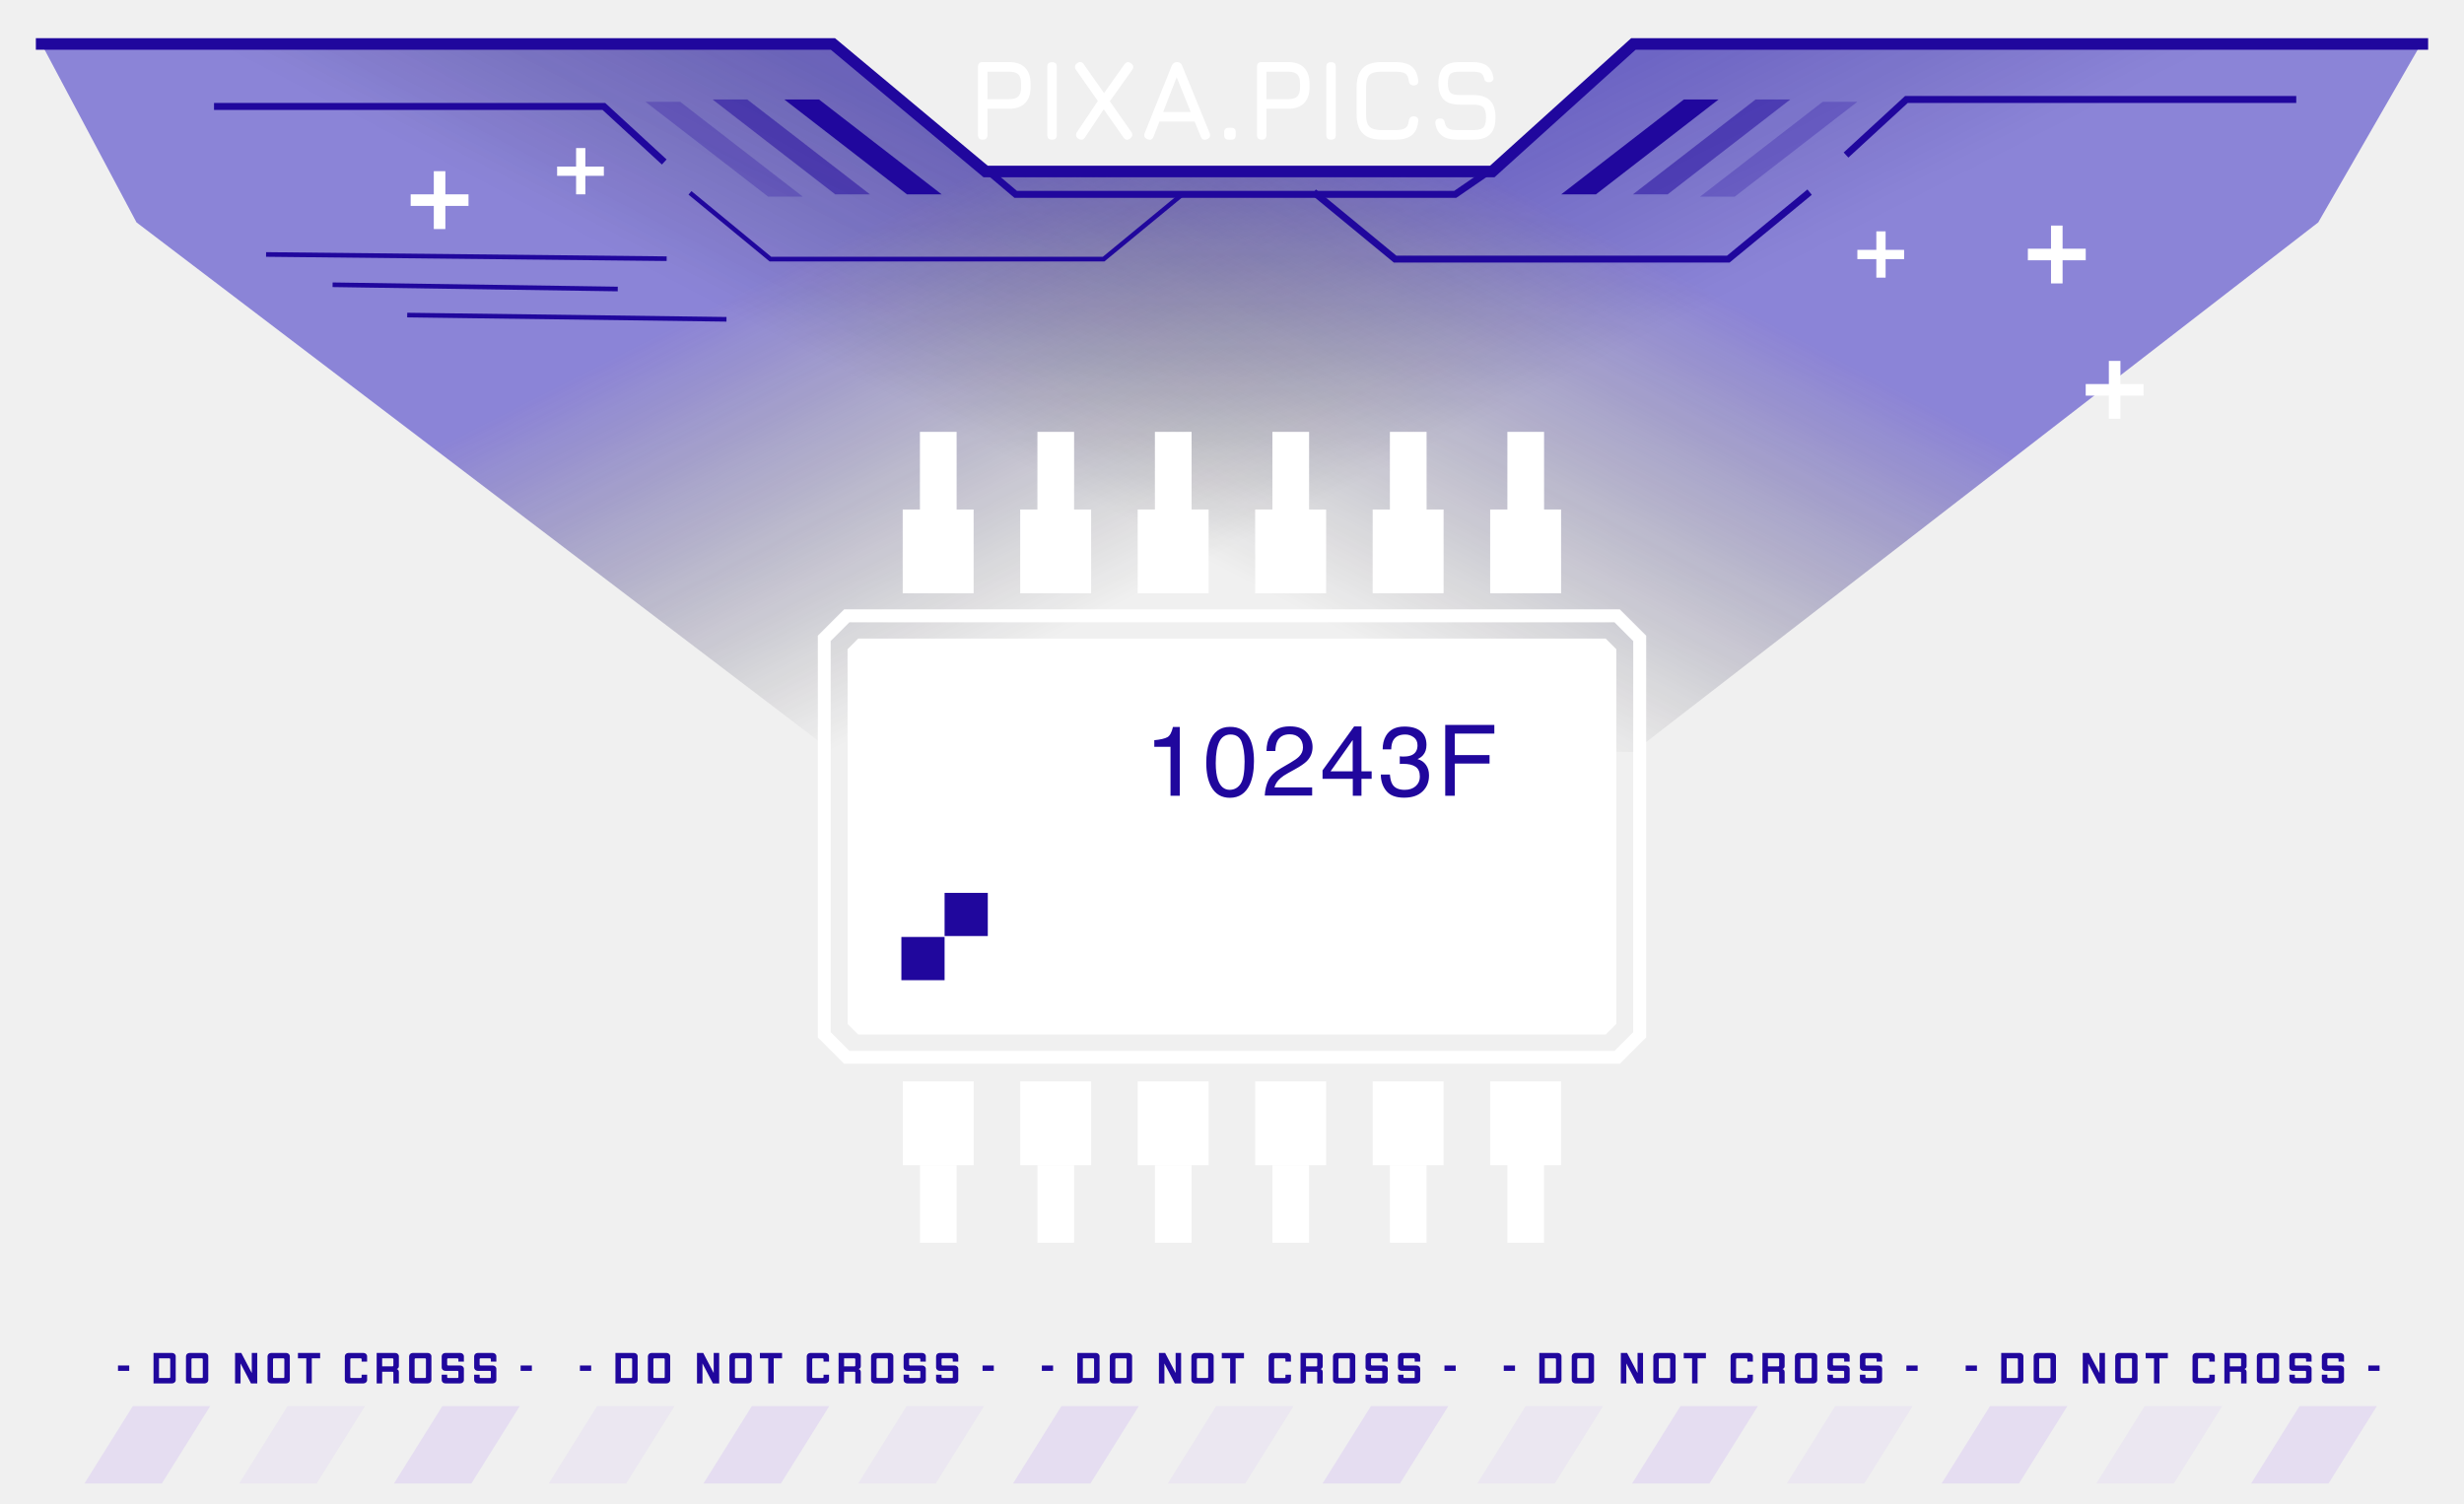
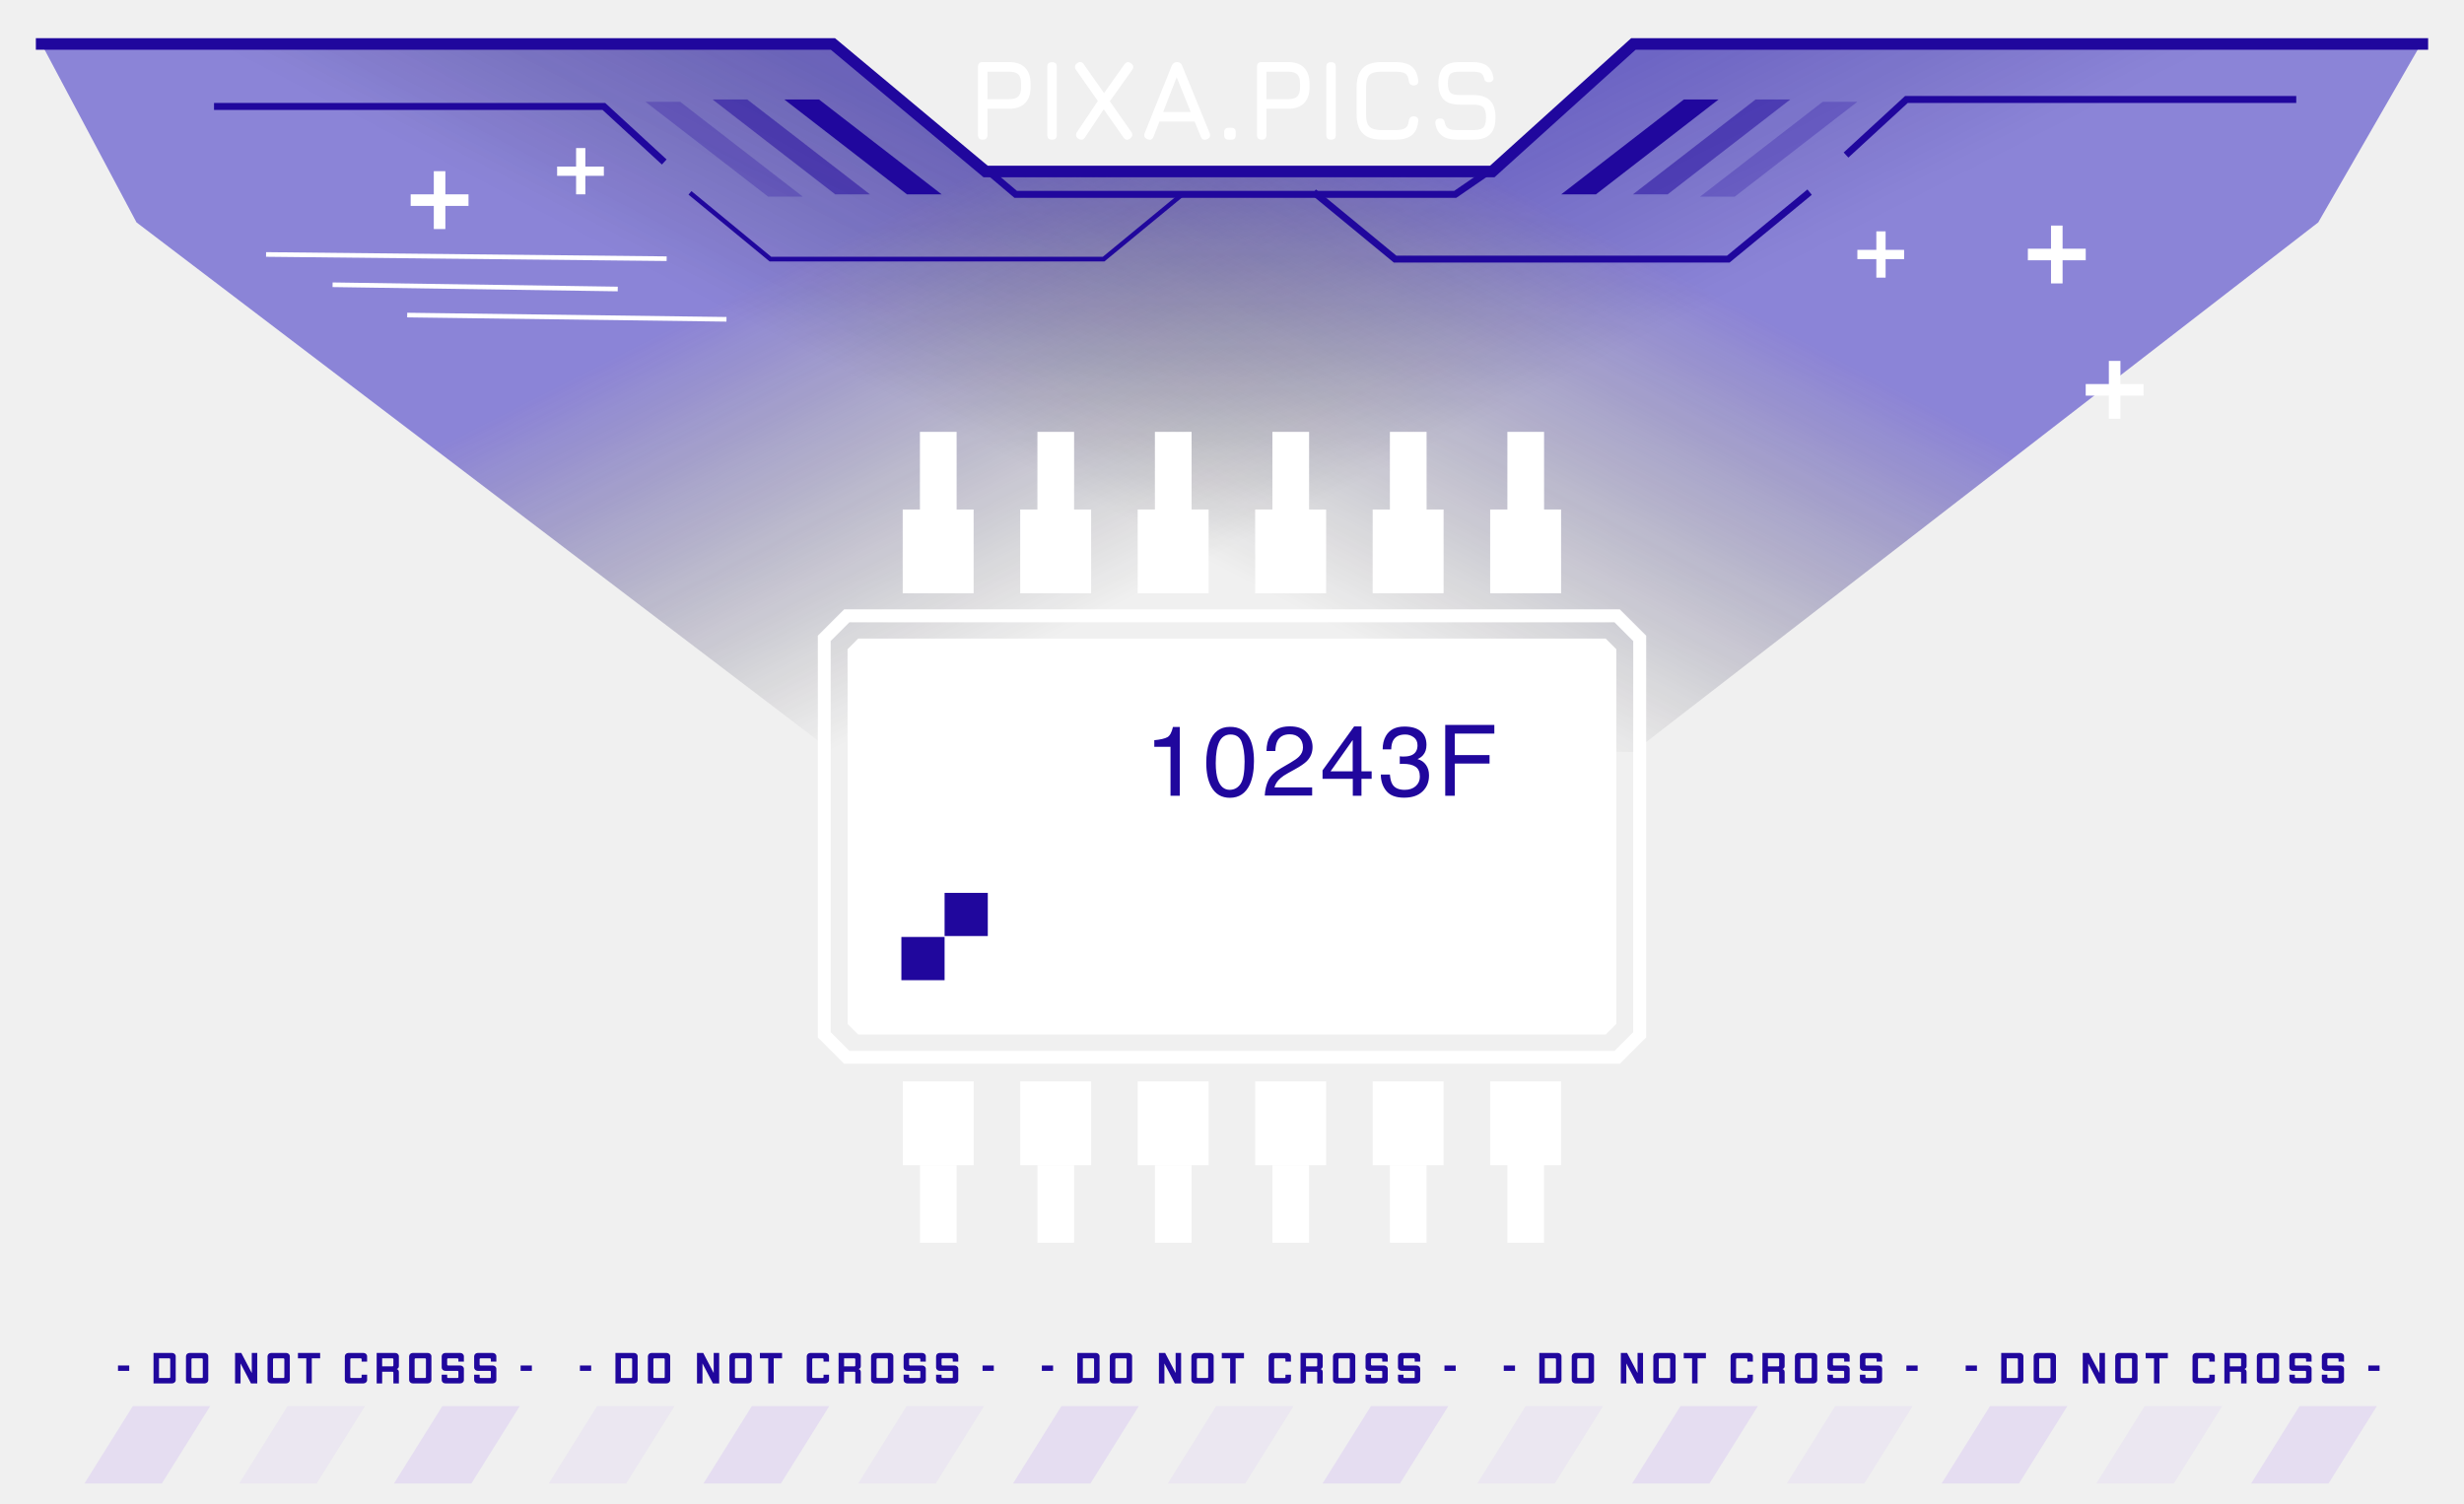
<svg xmlns="http://www.w3.org/2000/svg" style="isolation:isolate" viewBox="0 0 1065 650" width="1420" height="650pt">
  <defs>
    <clipPath id="a">
      <path d="M0 0h1065v650H0z" />
    </clipPath>
  </defs>
  <g clip-path="url(#a)">
    <clipPath id="b">
      <path fill="#FFF" d="M0 0h1065v650H0z" />
    </clipPath>
    <g clip-path="url(#b)">
      <path fill="none" d="M0 0h1065v650H0z" />
      <path d="M545.34 60.368q-2.053 0-2.053-2.078V28.904q0-2.078 2.053-2.078h11.438q4.473 0 6.856 2.412 2.383 2.411 2.383 6.938v1.484q0 4.527-2.383 6.939-2.383 2.411-6.856 2.411h-9.385v11.28q0 2.078-2.053 2.078Zm2.053-29.387v11.874h9.385q2.786 0 3.96-1.188 1.173-1.187 1.173-4.007v-1.484q0-2.795-1.173-3.995-1.174-1.2-3.96-1.2h-9.385Zm27.911 29.387q-1.051 0-1.552-.507-.501-.508-.501-1.571V28.953q0-1.088.501-1.583.501-.495 1.552-.495 1.075 0 1.564.495.489.495.489 1.583V58.29q0 1.063-.489 1.571-.489.507-1.564.507Zm27.862 0H597.3q-5.597 0-8.273-2.709-2.676-2.709-2.676-8.373V37.907q0-5.714 2.664-8.422 2.664-2.709 8.236-2.659h5.915q4.594 0 7.014 1.917 2.419 1.917 2.81 6.048.147 1.039-.391 1.583-.537.544-1.564.544-1.857 0-2.15-2.078-.245-2.275-1.552-3.067-1.308-.792-4.167-.792h-5.915q-2.591-.024-4.069.594-1.479.618-2.102 2.14-.623 1.521-.623 4.192v11.379q0 2.647.623 4.156.623 1.508 2.114 2.139 1.491.631 4.106.631h5.866q2.859 0 4.167-.804 1.307-.804 1.552-3.055.293-2.078 2.15-2.078 1.027 0 1.564.545.538.544.391 1.583-.391 4.155-2.81 6.06-2.42 1.905-7.014 1.905Zm33.702 0h-7.038q-4.18 0-6.514-1.707-2.334-1.707-2.92-5.269-.098-1.088.44-1.632.537-.545 1.564-.545 1.026 0 1.503.495.476.495.648 1.534.366 1.706 1.576 2.337 1.21.631 3.703.631h7.038q3.153 0 4.29-1.15 1.136-1.15 1.136-4.292 0-3.191-1.173-4.366-1.173-1.175-4.253-1.175h-6.061q-4.619 0-6.855-2.288-2.236-2.288-2.236-6.963 0-4.65 2.211-6.901 2.212-2.251 6.831-2.251h5.817q3.886 0 6.098 1.608 2.212 1.607 2.798 4.922.147 1.064-.391 1.62-.537.557-1.613.557-.977 0-1.466-.52-.489-.519-.636-1.508-.391-1.46-1.49-1.992-1.1-.532-3.3-.532h-5.817q-2.932 0-3.934 1.052-1.003 1.051-1.003 3.945 0 2.919 1.027 4.007 1.026 1.089 3.959 1.089h6.061q4.815 0 7.173 2.374 2.359 2.375 2.359 7.322 0 4.923-2.346 7.26-2.347 2.338-7.186 2.338Zm-212.115 0q-2.053 0-2.053-2.078V28.904q0-2.078 2.053-2.078h11.438q4.472 0 6.855 2.412 2.383 2.411 2.383 6.938v1.484q0 4.527-2.383 6.939-2.383 2.411-6.855 2.411h-9.385v11.28q0 2.078-2.053 2.078Zm2.053-29.387v11.874h9.385q2.786 0 3.959-1.188 1.173-1.187 1.173-4.007v-1.484q0-2.795-1.173-3.995-1.173-1.2-3.959-1.2h-9.385Zm27.911 29.387q-1.051 0-1.552-.507-.501-.508-.501-1.571V28.953q0-1.088.501-1.583.501-.495 1.552-.495 1.075 0 1.564.495.488.495.488 1.583V58.29q0 1.063-.488 1.571-.489.507-1.564.507Zm11.34-.446q-1.638-1.137-.489-2.918l8.945-13.358-9.434-13.456q-1.1-1.633.538-2.919 1.686-1.163 2.835.544l8.749 12.418L486 27.815q1.271-1.657 2.835-.445 1.662 1.237.489 2.869l-9.63 13.556 9.239 13.159q1.148 1.707-.538 2.968-1.686 1.163-2.835-.544l-8.505-12.12-8.114 12.17q-1.125 1.607-2.884.494Zm29.914.248q-1.955-.767-1.173-2.721l11.634-28.991q.733-1.632 2.297-1.632h.098q1.588.074 2.151 1.632l11.829 28.991q.782 1.954-1.125 2.721-1.93.767-2.688-1.138l-2.64-6.481h-15.226l-2.517 6.481q-.758 1.929-2.64 1.138Zm12.611-26.764-5.841 14.989h11.927l-6.086-14.989Zm23.658 26.962h-1.173q-1.955 0-1.955-1.979v-1.237q0-1.929 1.955-1.929h1.173q1.858 0 1.858 1.929v1.237q0 1.979-1.858 1.979Z" fill="#FFF" />
      <g opacity=".66" style="opacity:.66">
        <linearGradient id="c" x1=".5" y1="0" x2=".809" y2=".18" gradientTransform="matrix(1029 0 0 307 18 18)" gradientUnits="userSpaceOnUse">
          <stop offset="0%" stop-opacity=".75" style="stop-color:#2615bd" />
          <stop offset="100%" stop-opacity="0" style="stop-color:#000" />
        </linearGradient>
        <path d="M59 96.125 18 19.1 360 18l66 56.118h219L706 19.1l341-1.1-45 78.125L706 325H360L59 96.125Z" fill="url(#c)" />
      </g>
      <g opacity=".66" style="opacity:.66">
        <linearGradient id="d" x1=".5" y1="0" x2=".178" y2=".183" gradientTransform="matrix(1029 0 0 307 18 18)" gradientUnits="userSpaceOnUse">
          <stop offset="0%" stop-opacity=".75" style="stop-color:#2615bd" />
          <stop offset="100%" stop-opacity="0" style="stop-color:#000" />
        </linearGradient>
        <path d="M59 96.125 18 19.1 360 18l66 56.118h219L706 19.1l341-1.1-45 78.125L706 325H360L59 96.125Z" fill="url(#d)" />
      </g>
-       <path stroke-width="2" stroke="#20079D" stroke-opacity="2500" stroke-linecap="square" stroke-miterlimit="3" d="M177 136.194 313 138" />
-       <path stroke-width="2" stroke="#20079D" stroke-opacity="5000" stroke-linecap="square" stroke-miterlimit="3" d="M144.751 123.097 266 124.903" />
-       <path stroke-width="2" stroke="#20079D" stroke-opacity="7500" stroke-linecap="square" stroke-miterlimit="3" d="m116 110 171.143 1.806" />
+       <path stroke-width="2" stroke="#ffffff" stroke-opacity="2500" stroke-linecap="square" stroke-miterlimit="3" d="M177 136.194 313 138" />
+       <path stroke-width="2" stroke="#ffffff" stroke-opacity="5000" stroke-linecap="square" stroke-miterlimit="3" d="M144.751 123.097 266 124.903" />
+       <path stroke-width="2" stroke="#ffffff" stroke-opacity="7500" stroke-linecap="square" stroke-miterlimit="3" d="m116 110 171.143 1.806" />
      <path d="m781 84-34 28H603l-34-28" fill="none" stroke-width="3" stroke="#20079D" stroke-opacity="10000" stroke-linecap="square" stroke-miterlimit="3" />
      <path d="m299 84 34 28h144l34-28" fill="none" stroke-width="2" stroke="#20079D" stroke-opacity="10000" stroke-linecap="square" stroke-miterlimit="3" />
      <path d="m799 66 25-23h167M286 69l-25-23H94" fill="none" stroke-width="3" stroke="#20079D" stroke-opacity="10000" stroke-linecap="square" stroke-miterlimit="3" />
      <path d="M249 64v8h-8.2v4h8.2v8h4v-8h8v-4h-8v-8h-4ZM811 100v8h-8.2v4h8.2v8h4v-8h8v-4h-8v-8h-4ZM911.5 156v10h-10v5h10v10h5v-10h10v-5h-10v-10h-5ZM187.5 74v10h-10v5h10v10h5V89h10v-5h-10V74h-5ZM886.5 97.5v10h-10v5h10v10h5v-10h10v-5h-10v-10h-5Z" fill="#FFF" />
      <path d="m773.8 43-53 41h-15l53-41h15Z" fill="#20079D" fill-opacity=".5" />
      <path d="m742.8 43-53 41h-15l53-41h15Z" fill="#20079D" />
      <path d="m802.8 44-53 41h-15l53-41h15Z" fill="#20079D" fill-opacity=".25" />
      <path d="m308 43 53 41h15l-53-41h-15Z" fill="#20079D" fill-opacity=".5" />
      <path d="m339 43 53 41h15l-53-41h-15Z" fill="#20079D" />
      <path d="m279 44 53 41h15l-53-41h-15Z" fill="#20079D" fill-opacity=".25" />
      <path d="M18 19h342l66 55.118h219L706 19h341" fill="none" stroke-width="5" stroke="#20079D" stroke-opacity="10000" stroke-linecap="square" stroke-miterlimit="3" />
      <path d="m426 73 13 11h190l16-11" fill="none" stroke-width="3" stroke="#20079D" stroke-opacity="10000" stroke-linecap="square" stroke-miterlimit="3" />
    </g>
    <g style="opacity:.2">
      <path d="M36.5 641.217h33.446l20.904-33.446H57.404L36.5 641.217Z" fill="#6200FF" style="opacity:.4" />
      <path d="M103.392 641.217h33.446l20.904-33.446h-33.446l-20.904 33.446Z" fill="#6200FF" style="opacity:.2" />
      <path d="M170.284 641.217h33.446l20.904-33.446h-33.446l-20.904 33.446Z" fill="#6200FF" style="opacity:.4" />
      <path d="M237.177 641.217h33.446l20.904-33.446H258.08l-20.903 33.446Z" fill="#6200FF" style="opacity:.2" />
      <path d="M304.069 641.217h33.446l20.904-33.446h-33.446l-20.904 33.446Z" fill="#6200FF" style="opacity:.4" />
      <path d="M370.961 641.217h33.446l20.904-33.446h-33.446l-20.904 33.446Z" fill="#6200FF" style="opacity:.2" />
      <path d="M437.853 641.217h33.446l20.904-33.446h-33.446l-20.904 33.446Z" fill="#6200FF" style="opacity:.4" />
      <path d="M504.746 641.217h33.445l20.904-33.446h-33.446l-20.903 33.446Z" fill="#6200FF" style="opacity:.2" />
      <path d="M571.638 641.217h33.446l20.904-33.446h-33.447l-20.903 33.446Z" fill="#6200FF" style="opacity:.4" />
      <path d="M638.53 641.217h33.446l20.904-33.446h-33.446l-20.904 33.446Z" fill="#6200FF" style="opacity:.2" />
      <path d="M705.422 641.217h33.446l20.904-33.446h-33.446l-20.904 33.446Z" fill="#6200FF" style="opacity:.4" />
      <path d="M772.314 641.217h33.446l20.904-33.446h-33.446l-20.904 33.446Z" fill="#6200FF" style="opacity:.2" />
      <path d="M839.206 641.217h33.446l20.904-33.446H860.11l-20.904 33.446Z" fill="#6200FF" style="opacity:.4" />
      <path d="M906.099 641.217h33.446l20.904-33.446h-33.446l-20.904 33.446Z" fill="#6200FF" style="opacity:.2" />
      <path d="M972.991 641.217h33.446l20.904-33.446h-33.446l-20.904 33.446Z" fill="#6200FF" style="opacity:.4" />
    </g>
    <g fill="#20079D">
      <path d="M51.006 590.199h4.852v2.332h-4.852v-2.332ZM75.946 586.231V596.5c0 .79-.714 1.449-1.579 1.449h-8.013v-13.166h8.013c.865 0 1.579.658 1.579 1.448Zm-2.746.884h-4.476v8.501H73.2c.207 0 .377-.151.377-.338v-7.825c0-.188-.17-.338-.377-.338ZM90.016 586.231V596.5c0 .79-.715 1.449-1.58 1.449h-6.47c-.866 0-1.58-.659-1.58-1.449v-10.269c0-.79.715-1.448 1.58-1.448h6.47c.865 0 1.58.658 1.58 1.448Zm-2.747.884h-4.137c-.207 0-.377.15-.377.339v7.824c0 .187.17.338.377.338h4.137c.207 0 .377-.15.377-.338v-7.824c0-.189-.17-.339-.377-.339ZM111.195 584.783v13.166h-2.709l-4.514-8.634v8.634h-2.369v-13.166h2.689l4.533 8.67v-8.67h2.37ZM125.264 586.231V596.5c0 .79-.715 1.449-1.58 1.449h-6.47c-.865 0-1.579-.659-1.579-1.449v-10.269c0-.79.714-1.448 1.579-1.448h6.47c.865 0 1.58.658 1.58 1.448Zm-2.746.884h-4.138c-.207 0-.376.15-.376.339v7.824c0 .187.169.338.376.338h4.138c.207 0 .376-.15.376-.338v-7.824c0-.189-.169-.339-.376-.339ZM138.375 587.115h-3.612v10.833h-2.37v-10.833h-3.611v-2.332h9.593v2.332ZM158.67 586.231v2.313h-2.37v-1.09c0-.189-.169-.339-.376-.339h-4.138c-.207 0-.377.15-.377.339v7.824c0 .187.17.338.377.338h4.138c.207 0 .376-.15.376-.338v-1.091h2.37v2.314c0 .789-.715 1.448-1.58 1.448h-6.47c-.865 0-1.58-.659-1.58-1.448v-10.27c0-.79.715-1.448 1.58-1.448h6.47c.865 0 1.58.658 1.58 1.448ZM172.401 586.231v4.27c0 .601-.358 1.072-.941 1.241.583.169.941.639.941 1.241v4.966h-2.37v-4.664c0-.264-.113-.377-.376-.377h-4.477v5.041h-2.37v-13.166h8.012c.866 0 1.581.658 1.581 1.448Zm-2.746.884h-4.477v3.461h4.477c.263 0 .376-.113.376-.377v-2.745c0-.189-.169-.339-.376-.339ZM186.469 586.231V596.5c0 .79-.714 1.449-1.579 1.449h-6.47c-.865 0-1.58-.659-1.58-1.449v-10.269c0-.79.715-1.448 1.58-1.448h6.47c.865 0 1.579.658 1.579 1.448Zm-2.745.884h-4.138c-.207 0-.377.15-.377.339v7.824c0 .187.17.338.377.338h4.138c.207 0 .376-.15.376-.338v-7.824c0-.189-.169-.339-.376-.339ZM200.502 586.231v2.313h-2.37v-1.09c0-.189-.169-.339-.376-.339h-4.101c-.207 0-.376.15-.376.339v2.407c0 .188.169.338.376.338h5.266c.866 0 1.581.659 1.581 1.449v4.853c0 .789-.715 1.448-1.581 1.448h-6.432c-.865 0-1.579-.659-1.579-1.448v-2.314h2.369v1.091c0 .187.169.338.376.338h4.101c.207 0 .376-.15.376-.338v-2.408c0-.188-.169-.339-.376-.339h-5.267c-.865 0-1.579-.658-1.579-1.448v-4.852c0-.79.714-1.448 1.579-1.448h6.433c.865 0 1.58.658 1.58 1.448ZM214.533 586.231v2.313h-2.37v-1.09c0-.189-.169-.339-.376-.339h-4.1c-.207 0-.377.15-.377.339v2.407c0 .188.17.338.377.338h5.266c.865 0 1.579.659 1.579 1.449v4.853c0 .789-.714 1.448-1.579 1.448h-6.432c-.866 0-1.581-.659-1.581-1.448v-2.314h2.37v1.091c0 .187.17.338.377.338h4.1c.207 0 .376-.15.376-.338v-2.408c0-.188-.169-.339-.376-.339h-5.266c-.865 0-1.58-.658-1.58-1.448v-4.852c0-.79.715-1.448 1.58-1.448h6.432c.865 0 1.58.658 1.58 1.448ZM225.029 590.199h4.852v2.332h-4.852v-2.332Z" />
    </g>
    <g fill="#20079D">
      <path d="M250.661 590.199h4.852v2.332h-4.852v-2.332ZM275.601 586.231V596.5c0 .79-.715 1.449-1.58 1.449h-8.012v-13.166h8.012c.865 0 1.58.658 1.58 1.448Zm-2.746.884h-4.476v8.501h4.476c.207 0 .376-.151.376-.338v-7.825c0-.188-.169-.338-.376-.338ZM289.67 586.231V596.5c0 .79-.715 1.449-1.58 1.449h-6.47c-.865 0-1.58-.659-1.58-1.449v-10.269c0-.79.715-1.448 1.58-1.448h6.47c.866 0 1.58.658 1.58 1.448Zm-2.746.884h-4.138c-.207 0-.376.15-.376.339v7.824c0 .187.169.338.376.338h4.138c.207 0 .376-.15.376-.338v-7.824c0-.189-.169-.339-.376-.339ZM310.849 584.783v13.166h-2.708l-4.514-8.634v8.634h-2.37v-13.166h2.689l4.533 8.67v-8.67h2.37ZM324.919 586.231V596.5c0 .79-.715 1.449-1.58 1.449h-6.47c-.865 0-1.58-.659-1.58-1.449v-10.269c0-.79.715-1.448 1.58-1.448h6.47c.865 0 1.58.658 1.58 1.448Zm-2.746.884h-4.138c-.207 0-.376.15-.376.339v7.824c0 .187.169.338.376.338h4.138c.207 0 .376-.15.376-.338v-7.824c0-.189-.169-.339-.376-.339ZM338.029 587.115h-3.611v10.833h-2.37v-10.833h-3.611v-2.332h9.592v2.332ZM358.324 586.231v2.313h-2.37v-1.09c0-.189-.169-.339-.376-.339h-4.138c-.207 0-.376.15-.376.339v7.824c0 .187.169.338.376.338h4.138c.207 0 .376-.15.376-.338v-1.091h2.37v2.314c0 .789-.715 1.448-1.58 1.448h-6.47c-.865 0-1.58-.659-1.58-1.448v-10.27c0-.79.715-1.448 1.58-1.448h6.47c.866 0 1.58.658 1.58 1.448ZM372.055 586.231v4.27c0 .601-.357 1.072-.94 1.241.583.169.94.639.94 1.241v4.966h-2.37v-4.664c0-.264-.112-.377-.376-.377h-4.477v5.041h-2.369v-13.166h8.012c.865 0 1.58.658 1.58 1.448Zm-2.746.884h-4.477v3.461h4.477c.264 0 .376-.113.376-.377v-2.745c0-.189-.169-.339-.376-.339ZM386.124 586.231V596.5c0 .79-.715 1.449-1.579 1.449h-6.471c-.865 0-1.579-.659-1.579-1.449v-10.269c0-.79.715-1.448 1.579-1.448h6.471c.864 0 1.579.658 1.579 1.448Zm-2.746.884h-4.138c-.207 0-.376.15-.376.339v7.824c0 .187.169.338.376.338h4.138c.207 0 .376-.15.376-.338v-7.824c0-.189-.169-.339-.376-.339ZM400.156 586.231v2.313h-2.37v-1.09c0-.189-.169-.339-.376-.339h-4.1c-.207 0-.376.15-.376.339v2.407c0 .188.169.338.376.338h5.266c.866 0 1.58.659 1.58 1.449v4.853c0 .789-.715 1.448-1.58 1.448h-6.432c-.865 0-1.58-.659-1.58-1.448v-2.314h2.37v1.091c0 .187.169.338.376.338h4.1c.207 0 .376-.15.376-.338v-2.408c0-.188-.169-.339-.376-.339h-5.266c-.865 0-1.58-.658-1.58-1.448v-4.852c0-.79.715-1.448 1.58-1.448h6.432c.866 0 1.58.658 1.58 1.448ZM414.188 586.231v2.313h-2.37v-1.09c0-.189-.169-.339-.376-.339h-4.1c-.207 0-.377.15-.377.339v2.407c0 .188.17.338.377.338h5.266c.865 0 1.579.659 1.579 1.449v4.853c0 .789-.714 1.448-1.579 1.448h-6.433c-.865 0-1.58-.659-1.58-1.448v-2.314h2.37v1.091c0 .187.17.338.377.338h4.1c.207 0 .376-.15.376-.338v-2.408c0-.188-.169-.339-.376-.339h-5.267c-.865 0-1.579-.658-1.579-1.448v-4.852c0-.79.715-1.448 1.579-1.448h6.433c.865 0 1.58.658 1.58 1.448ZM424.683 590.199h4.853v2.332h-4.853v-2.332Z" />
    </g>
    <g fill="#20079D">
      <path d="M450.315 590.199h4.853v2.332h-4.853v-2.332ZM475.256 586.231V596.5c0 .79-.715 1.449-1.58 1.449h-8.012v-13.166h8.012c.865 0 1.58.658 1.58 1.448Zm-2.746.884h-4.477v8.501h4.477c.207 0 .376-.151.376-.338v-7.825c0-.188-.169-.338-.376-.338ZM489.325 586.231V596.5c0 .79-.715 1.449-1.58 1.449h-6.47c-.865 0-1.58-.659-1.58-1.449v-10.269c0-.79.715-1.448 1.58-1.448h6.47c.865 0 1.58.658 1.58 1.448Zm-2.746.884h-4.138c-.207 0-.376.15-.376.339v7.824c0 .187.169.338.376.338h4.138c.207 0 .376-.15.376-.338v-7.824c0-.189-.169-.339-.376-.339ZM510.504 584.783v13.166h-2.708l-4.514-8.634v8.634h-2.37v-13.166h2.689l4.533 8.67v-8.67h2.37ZM524.574 586.231V596.5c0 .79-.715 1.449-1.58 1.449h-6.47c-.866 0-1.58-.659-1.58-1.449v-10.269c0-.79.715-1.448 1.58-1.448h6.47c.865 0 1.58.658 1.58 1.448Zm-2.747.884h-4.138c-.206 0-.376.15-.376.339v7.824c0 .187.17.338.376.338h4.138c.207 0 .377-.15.377-.338v-7.824c0-.189-.17-.339-.377-.339ZM537.684 587.115h-3.612v10.833h-2.37v-10.833h-3.611v-2.332h9.593v2.332ZM557.979 586.231v2.313h-2.37v-1.09c0-.189-.169-.339-.376-.339h-4.138c-.207 0-.376.15-.376.339v7.824c0 .187.169.338.376.338h4.138c.207 0 .376-.15.376-.338v-1.091h2.37v2.314c0 .789-.715 1.448-1.58 1.448h-6.47c-.865 0-1.58-.659-1.58-1.448v-10.27c0-.79.715-1.448 1.58-1.448h6.47c.865 0 1.58.658 1.58 1.448ZM571.71 586.231v4.27c0 .601-.358 1.072-.941 1.241.583.169.941.639.941 1.241v4.966h-2.37v-4.664c0-.264-.113-.377-.376-.377h-4.477v5.041h-2.37v-13.166h8.013c.865 0 1.58.658 1.58 1.448Zm-2.746.884h-4.477v3.461h4.477c.263 0 .376-.113.376-.377v-2.745c0-.189-.169-.339-.376-.339ZM585.779 586.231V596.5c0 .79-.715 1.449-1.58 1.449h-6.47c-.865 0-1.58-.659-1.58-1.449v-10.269c0-.79.715-1.448 1.58-1.448h6.47c.865 0 1.58.658 1.58 1.448Zm-2.746.884h-4.138c-.207 0-.376.15-.376.339v7.824c0 .187.169.338.376.338h4.138c.207 0 .376-.15.376-.338v-7.824c0-.189-.169-.339-.376-.339ZM599.811 586.231v2.313h-2.37v-1.09c0-.189-.169-.339-.376-.339h-4.101c-.206 0-.376.15-.376.339v2.407c0 .188.17.338.376.338h5.267c.865 0 1.58.659 1.58 1.449v4.853c0 .789-.715 1.448-1.58 1.448h-6.432c-.866 0-1.58-.659-1.58-1.448v-2.314h2.369v1.091c0 .187.17.338.377.338h4.1c.207 0 .376-.15.376-.338v-2.408c0-.188-.169-.339-.376-.339h-5.266c-.865 0-1.58-.658-1.58-1.448v-4.852c0-.79.715-1.448 1.58-1.448h6.432c.865 0 1.58.658 1.58 1.448ZM613.842 586.231v2.313h-2.369v-1.09c0-.189-.17-.339-.377-.339h-4.1c-.207 0-.376.15-.376.339v2.407c0 .188.169.338.376.338h5.266c.866 0 1.58.659 1.58 1.449v4.853c0 .789-.714 1.448-1.58 1.448h-6.432c-.865 0-1.58-.659-1.58-1.448v-2.314h2.37v1.091c0 .187.169.338.376.338h4.1c.207 0 .377-.15.377-.338v-2.408c0-.188-.17-.339-.377-.339h-5.266c-.865 0-1.58-.658-1.58-1.448v-4.852c0-.79.715-1.448 1.58-1.448h6.432c.866 0 1.58.658 1.58 1.448ZM624.338 590.199h4.852v2.332h-4.852v-2.332Z" />
    </g>
    <g fill="#20079D">
      <path d="M649.97 590.199h4.853v2.332h-4.853v-2.332ZM674.911 586.231V596.5c0 .79-.715 1.449-1.58 1.449h-8.012v-13.166h8.012c.865 0 1.58.658 1.58 1.448Zm-2.746.884h-4.477v8.501h4.477c.207 0 .376-.151.376-.338v-7.825c0-.188-.169-.338-.376-.338ZM688.98 586.231V596.5c0 .79-.715 1.449-1.58 1.449h-6.47c-.865 0-1.58-.659-1.58-1.449v-10.269c0-.79.715-1.448 1.58-1.448h6.47c.865 0 1.58.658 1.58 1.448Zm-2.746.884h-4.138c-.207 0-.377.15-.377.339v7.824c0 .187.17.338.377.338h4.138c.207 0 .376-.15.376-.338v-7.824c0-.189-.169-.339-.376-.339ZM710.159 584.783v13.166h-2.709l-4.514-8.634v8.634h-2.369v-13.166h2.689l4.533 8.67v-8.67h2.37ZM724.228 586.231V596.5c0 .79-.714 1.449-1.579 1.449h-6.47c-.866 0-1.58-.659-1.58-1.449v-10.269c0-.79.714-1.448 1.58-1.448h6.47c.865 0 1.579.658 1.579 1.448Zm-2.746.884h-4.138c-.206 0-.376.15-.376.339v7.824c0 .187.17.338.376.338h4.138c.207 0 .377-.15.377-.338v-7.824c-.001-.189-.17-.339-.377-.339ZM737.339 587.115h-3.612v10.833h-2.37v-10.833h-3.611v-2.332h9.593v2.332ZM757.634 586.231v2.313h-2.37v-1.09c0-.189-.169-.339-.376-.339h-4.138c-.207 0-.377.15-.377.339v7.824c0 .187.17.338.377.338h4.138c.207 0 .376-.15.376-.338v-1.091h2.37v2.314c0 .789-.715 1.448-1.58 1.448h-6.47c-.865 0-1.58-.659-1.58-1.448v-10.27c0-.79.715-1.448 1.58-1.448h6.47c.865 0 1.58.658 1.58 1.448ZM771.365 586.231v4.27c0 .601-.358 1.072-.941 1.241.583.169.941.639.941 1.241v4.966h-2.37v-4.664c0-.264-.113-.377-.376-.377h-4.477v5.041h-2.37v-13.166h8.013c.865 0 1.58.658 1.58 1.448Zm-2.746.884h-4.477v3.461h4.477c.263 0 .376-.113.376-.377v-2.745c0-.189-.169-.339-.376-.339ZM785.434 586.231V596.5c0 .79-.715 1.449-1.58 1.449h-6.47c-.865 0-1.58-.659-1.58-1.449v-10.269c0-.79.715-1.448 1.58-1.448h6.47c.865 0 1.58.658 1.58 1.448Zm-2.747.884h-4.137c-.207 0-.377.15-.377.339v7.824c0 .187.17.338.377.338h4.137c.207 0 .377-.15.377-.338v-7.824c0-.189-.17-.339-.377-.339ZM799.466 586.231v2.313h-2.37v-1.09c0-.189-.169-.339-.376-.339h-4.101c-.206 0-.376.15-.376.339v2.407c0 .188.17.338.376.338h5.267c.865 0 1.58.659 1.58 1.449v4.853c0 .789-.715 1.448-1.58 1.448h-6.432c-.866 0-1.58-.659-1.58-1.448v-2.314h2.369v1.091c0 .187.17.338.377.338h4.1c.207 0 .376-.15.376-.338v-2.408c0-.188-.169-.339-.376-.339h-5.266c-.866 0-1.58-.658-1.58-1.448v-4.852c0-.79.715-1.448 1.58-1.448h6.432c.865 0 1.58.658 1.58 1.448ZM813.497 586.231v2.313h-2.37v-1.09c0-.189-.169-.339-.376-.339h-4.1c-.207 0-.377.15-.377.339v2.407c0 .188.17.338.377.338h5.266c.866 0 1.58.659 1.58 1.449v4.853c0 .789-.714 1.448-1.58 1.448h-6.432c-.865 0-1.58-.659-1.58-1.448v-2.314h2.37v1.091c0 .187.169.338.376.338h4.1c.207 0 .377-.15.377-.338v-2.408c0-.188-.17-.339-.377-.339h-5.266c-.865 0-1.58-.658-1.58-1.448v-4.852c0-.79.715-1.448 1.58-1.448h6.432c.866 0 1.58.658 1.58 1.448ZM823.993 590.199h4.852v2.332h-4.852v-2.332Z" />
    </g>
    <g fill="#20079D">
      <path d="M849.625 590.199h4.852v2.332h-4.852v-2.332ZM874.565 586.231V596.5c0 .79-.714 1.449-1.579 1.449h-8.013v-13.166h8.013c.865 0 1.579.658 1.579 1.448Zm-2.746.884h-4.476v8.501h4.476c.207 0 .377-.151.377-.338v-7.825c0-.188-.17-.338-.377-.338ZM888.635 586.231V596.5c0 .79-.715 1.449-1.58 1.449h-6.47c-.865 0-1.58-.659-1.58-1.449v-10.269c0-.79.715-1.448 1.58-1.448h6.47c.865 0 1.58.658 1.58 1.448Zm-2.747.884h-4.138c-.206 0-.376.15-.376.339v7.824c0 .187.17.338.376.338h4.138c.207 0 .377-.15.377-.338v-7.824c-.001-.189-.17-.339-.377-.339ZM909.814 584.783v13.166h-2.709l-4.514-8.634v8.634h-2.369v-13.166h2.689l4.533 8.67v-8.67h2.37ZM923.883 586.231V596.5c0 .79-.715 1.449-1.58 1.449h-6.47c-.865 0-1.58-.659-1.58-1.449v-10.269c0-.79.715-1.448 1.58-1.448h6.47c.865 0 1.58.658 1.58 1.448Zm-2.746.884h-4.138c-.207 0-.376.15-.376.339v7.824c0 .187.169.338.376.338h4.138c.207 0 .376-.15.376-.338v-7.824c0-.189-.169-.339-.376-.339ZM936.993 587.115h-3.611v10.833h-2.37v-10.833h-3.611v-2.332h9.592v2.332ZM957.289 586.231v2.313h-2.37v-1.09c0-.189-.17-.339-.377-.339h-4.137c-.207 0-.377.15-.377.339v7.824c0 .187.17.338.377.338h4.137c.207 0 .377-.15.377-.338v-1.091h2.37v2.314c0 .789-.715 1.448-1.58 1.448h-6.47c-.865 0-1.58-.659-1.58-1.448v-10.27c0-.79.715-1.448 1.58-1.448h6.47c.865 0 1.58.658 1.58 1.448ZM971.019 586.231v4.27c0 .601-.357 1.072-.94 1.241.583.169.94.639.94 1.241v4.966h-2.369v-4.664c0-.264-.113-.377-.377-.377h-4.476v5.041h-2.37v-13.166h8.012c.866 0 1.58.658 1.58 1.448Zm-2.745.884h-4.477v3.461h4.477c.263 0 .376-.113.376-.377v-2.745c0-.189-.17-.339-.376-.339ZM985.089 586.231V596.5c0 .79-.715 1.449-1.58 1.449h-6.47c-.866 0-1.58-.659-1.58-1.449v-10.269c0-.79.714-1.448 1.58-1.448h6.47c.865 0 1.58.658 1.58 1.448Zm-2.747.884h-4.137c-.207 0-.377.15-.377.339v7.824c0 .187.17.338.377.338h4.137c.207 0 .377-.15.377-.338v-7.824c0-.189-.17-.339-.377-.339ZM999.12 586.231v2.313h-2.369v-1.09c0-.189-.17-.339-.377-.339h-4.1c-.207 0-.376.15-.376.339v2.407c0 .188.169.338.376.338h5.266c.866 0 1.58.659 1.58 1.449v4.853c0 .789-.714 1.448-1.58 1.448h-6.432c-.865 0-1.58-.659-1.58-1.448v-2.314h2.37v1.091c0 .187.169.338.376.338h4.1c.207 0 .377-.15.377-.338v-2.408c0-.188-.17-.339-.377-.339h-5.266c-.865 0-1.58-.658-1.58-1.448v-4.852c0-.79.715-1.448 1.58-1.448h6.432c.866 0 1.58.658 1.58 1.448ZM1013.152 586.231v2.313h-2.37v-1.09c0-.189-.169-.339-.376-.339h-4.1c-.207 0-.377.15-.377.339v2.407c0 .188.17.338.377.338h5.266c.865 0 1.58.659 1.58 1.449v4.853c0 .789-.715 1.448-1.58 1.448h-6.433c-.865 0-1.579-.659-1.579-1.448v-2.314h2.369v1.091c0 .187.17.338.377.338h4.1c.207 0 .376-.15.376-.338v-2.408c0-.188-.169-.339-.376-.339h-5.267c-.865 0-1.579-.658-1.579-1.448v-4.852c0-.79.715-1.448 1.579-1.448h6.433c.865 0 1.58.658 1.58 1.448ZM1023.648 590.199h4.852v2.332h-4.852v-2.332Z" />
    </g>
    <path d="m697.818 268.984 8.104 8.105v169.039l-8.104 8.104h-330.68l-8.104-8.104V277.089l8.104-8.105h330.68Zm2.29-5.593h-335.26l-11.363 11.364v173.663l11.363 11.363h335.304l11.363-11.363V274.755l-11.407-11.364Zm-6.078 183.75H370.926l-4.58-4.58V280.612l4.58-4.58H694.03l4.581 4.58v161.949l-4.581 4.58Z" fill="#FFF" />
    <path d="M389.6 404.991h18.675v18.675H389.6v-18.675Zm18.675-19.071h18.674v18.675h-18.674V385.92Zm90.641-63.114v-2.863c2.688-.264 4.581-.704 5.683-1.322 1.057-.616 1.849-2.07 2.377-4.404h2.952v29.729h-4.008v-21.14h-7.004Zm41.093-3.92c1.321 2.466 1.982 5.813 1.982 10.13 0 4.052-.616 7.4-1.805 10.086-1.762 3.788-4.625 5.726-8.589 5.726-3.568 0-6.254-1.542-8.015-4.669-1.454-2.599-2.203-6.078-2.203-10.483 0-3.391.44-6.298 1.321-8.72 1.63-4.536 4.625-6.782 8.897-6.782 3.876-.045 6.695 1.541 8.412 4.712Zm-3.787 19.907c1.145-1.717 1.718-4.932 1.718-9.645 0-3.391-.441-6.166-1.234-8.368-.792-2.203-2.466-3.304-4.845-3.304-2.202 0-3.832 1.057-4.844 3.128-1.013 2.07-1.542 5.153-1.542 9.205 0 3.039.308 5.505.969 7.355 1.013 2.819 2.731 4.229 5.109 4.229 1.982-.045 3.523-.882 4.669-2.6Zm12.024-1.541c.925-1.894 2.731-3.655 5.417-5.197l4.008-2.334c1.806-1.058 3.039-1.938 3.788-2.687 1.145-1.145 1.718-2.466 1.718-3.964 0-1.718-.529-3.127-1.542-4.14s-2.422-1.542-4.184-1.542c-2.555 0-4.361.969-5.33 2.907-.528 1.057-.837 2.467-.88 4.316h-3.832c.044-2.598.528-4.712 1.453-6.342 1.63-2.907 4.492-4.316 8.589-4.316 3.435 0 5.902.925 7.487 2.774 1.586 1.85 2.379 3.921 2.379 6.167 0 2.378-.838 4.448-2.511 6.122-.969.969-2.731 2.202-5.241 3.567l-2.863 1.586c-1.366.749-2.423 1.453-3.215 2.159-1.41 1.232-2.246 2.553-2.643 4.007h16.296v3.523h-20.48c.132-2.465.661-4.712 1.586-6.606Zm36.468 6.694v-7.311h-13.081v-3.655l13.653-18.983h3.171v19.379h4.404v3.259h-4.404v7.311h-3.743Zm-.044-10.57v-13.521l-9.557 13.521h9.557Zm14.534 8.5c-1.585-1.937-2.378-4.316-2.378-7.09h3.919c.177 1.937.529 3.347 1.102 4.228.968 1.585 2.731 2.379 5.285 2.379 1.982 0 3.567-.53 4.757-1.587 1.19-1.057 1.805-2.422 1.805-4.096 0-2.07-.616-3.479-1.893-4.316-1.277-.837-2.995-1.233-5.242-1.233h-.749c-.264 0-.528 0-.792.044v-3.303l.969.088h.837c1.409 0 2.554-.221 3.479-.661 1.586-.793 2.378-2.158 2.378-4.184 0-1.497-.528-2.642-1.585-3.435a6.029 6.029 0 0 0-3.699-1.234c-2.512 0-4.229.837-5.198 2.511-.528.925-.837 2.202-.881 3.92h-3.699c0-2.203.44-4.097 1.321-5.682 1.541-2.774 4.228-4.184 8.06-4.184 3.038 0 5.417.661 7.047 2.026 1.674 1.366 2.51 3.303 2.51 5.902 0 1.85-.484 3.303-1.497 4.448a6.287 6.287 0 0 1-2.379 1.674c1.586.441 2.775 1.278 3.656 2.511.88 1.233 1.321 2.73 1.321 4.536 0 2.863-.925 5.153-2.819 6.959s-4.536 2.686-7.972 2.686c-3.523 0-6.077-.968-7.663-2.907Zm25.458-28.54h21.228v3.744h-17.089v9.294h15.019v3.655h-15.019v13.917h-4.139v-30.61Z" fill="#20079D" />
    <g fill="#FFF">
      <path d="M390.173 220.228h30.654v36.203h-30.654v-36.203ZM397.617 186.667h15.855v33.561h-15.855v-33.561ZM440.955 220.228h30.654v36.203h-30.654v-36.203ZM448.399 186.667h15.856v33.561h-15.856v-33.561ZM491.738 220.228h30.654v36.203h-30.654v-36.203ZM499.181 186.667h15.855v33.561h-15.855v-33.561Zm43.339 33.561h30.654v36.203H542.52v-36.203ZM549.963 186.667h15.856v33.561h-15.856v-33.561Zm43.339 33.561h30.654v36.203h-30.654v-36.203ZM600.745 186.667h15.856v33.561h-15.856v-33.561Zm43.34 33.561h30.654v36.203h-30.654v-36.203ZM651.528 186.667h15.855v33.561h-15.855v-33.561Zm-7.443 280.734h30.654v36.204h-30.654v-36.204ZM651.528 503.605h15.855v33.56h-15.855v-33.56Zm-58.226-36.204h30.654v36.204h-30.654v-36.204Z" />
      <path d="M600.745 503.605h15.856v33.56h-15.856v-33.56Zm-58.225-36.204h30.654v36.204H542.52v-36.204Z" />
      <path d="M549.963 503.605h15.856v33.56h-15.856v-33.56Zm-58.225-36.204h30.654v36.204h-30.654v-36.204Z" />
      <path d="M499.181 503.605h15.855v33.56h-15.855v-33.56Zm-58.226-36.204h30.654v36.204h-30.654v-36.204Z" />
      <path d="M448.399 503.605h15.856v33.56h-15.856v-33.56Zm-58.182-36.204h30.654v36.204h-30.654v-36.204Z" />
      <path d="M397.617 503.605h15.855v33.56h-15.855v-33.56Z" />
    </g>
  </g>
</svg>
